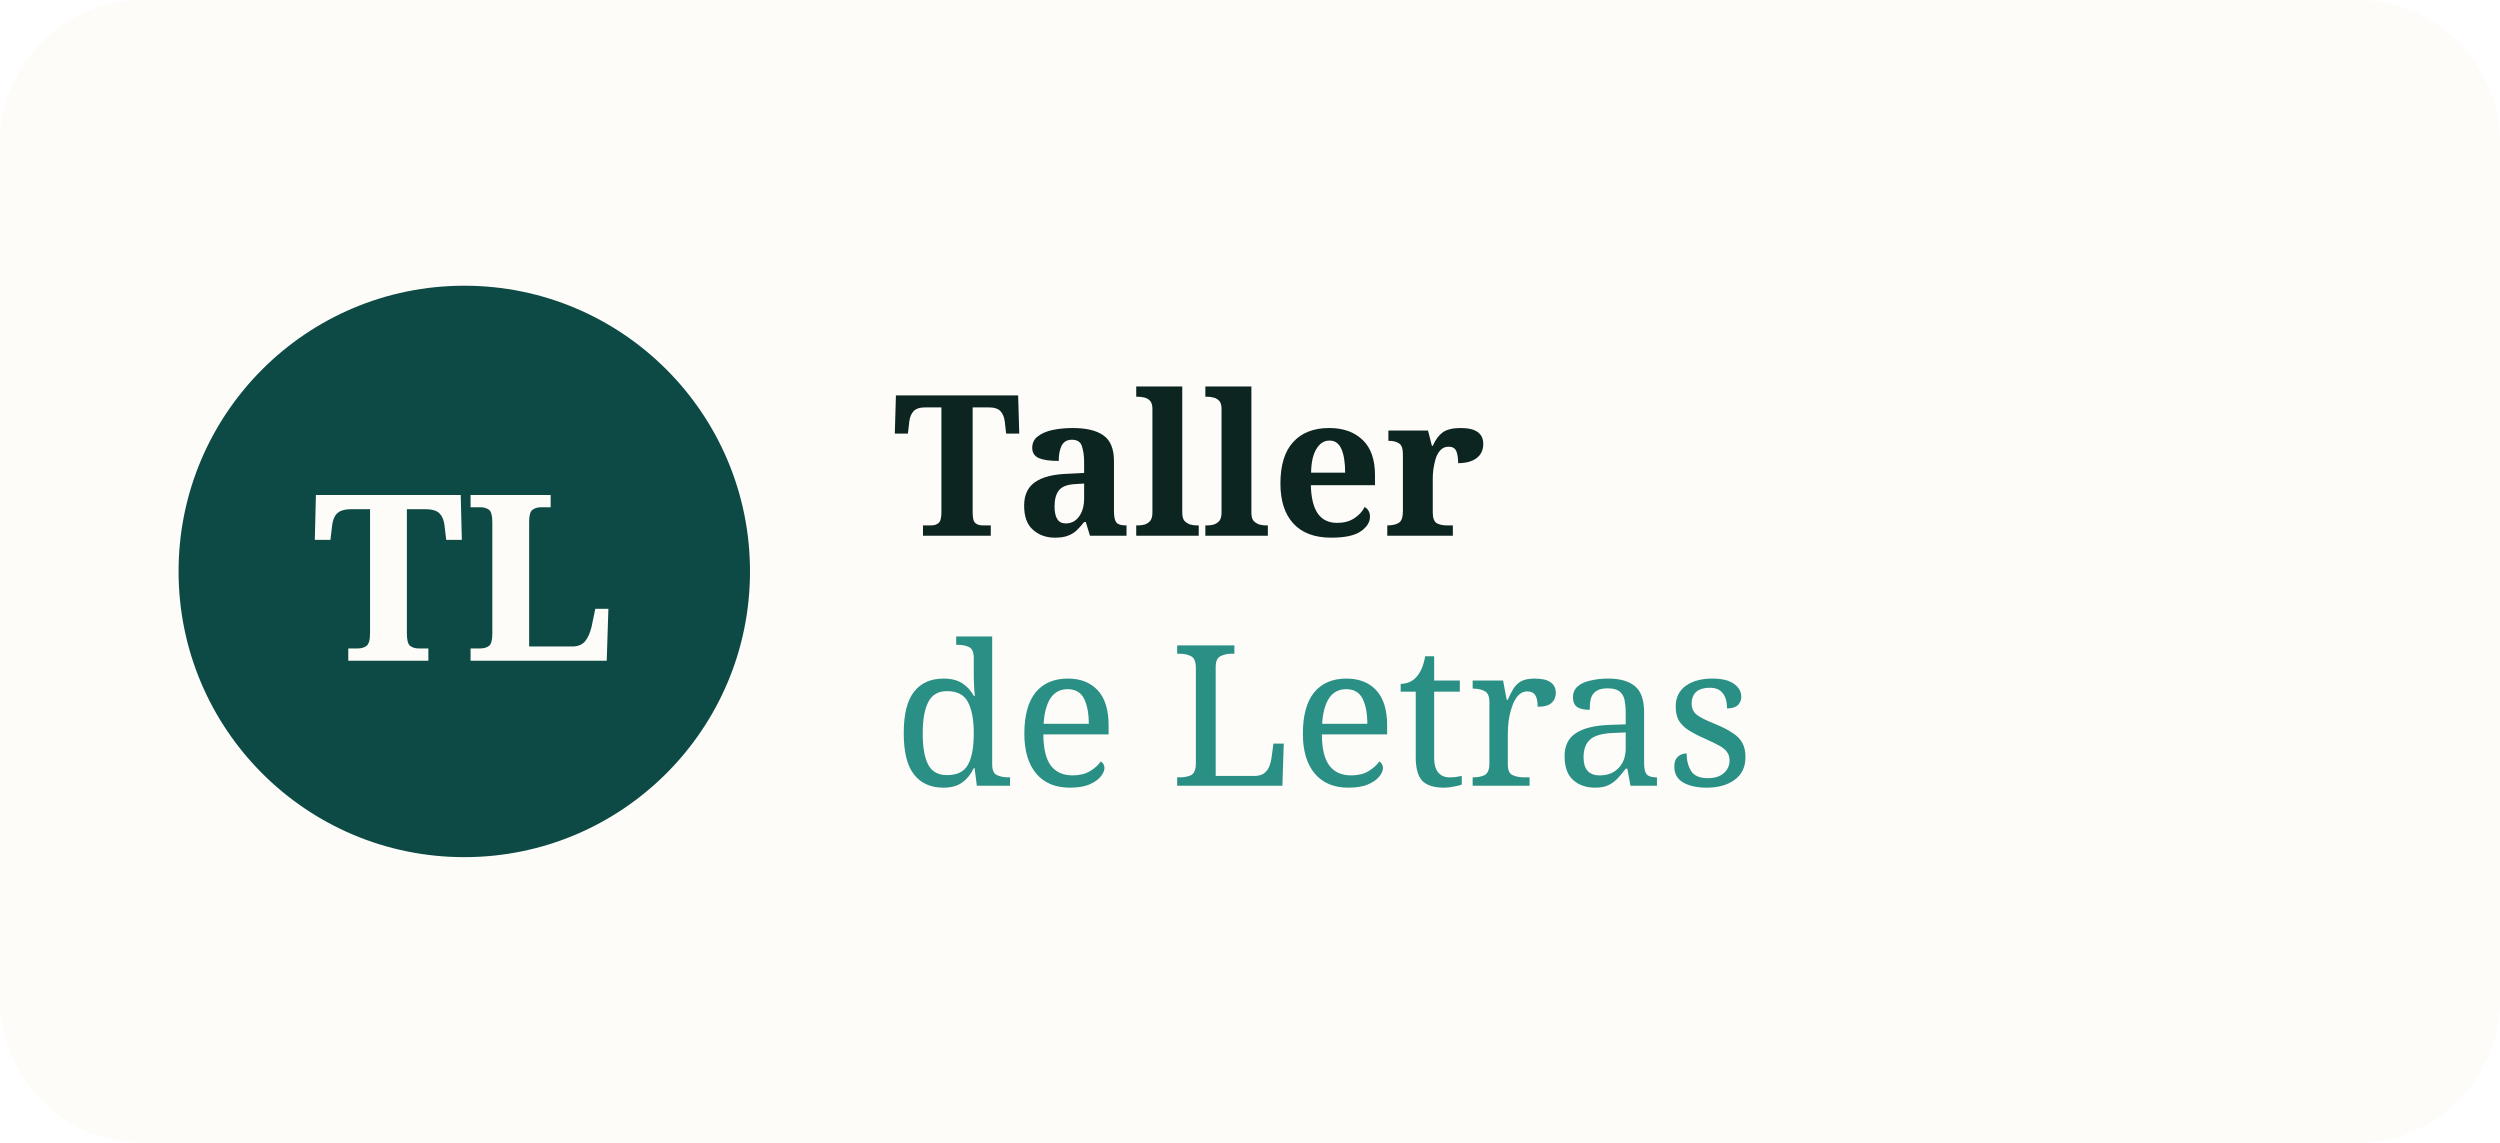
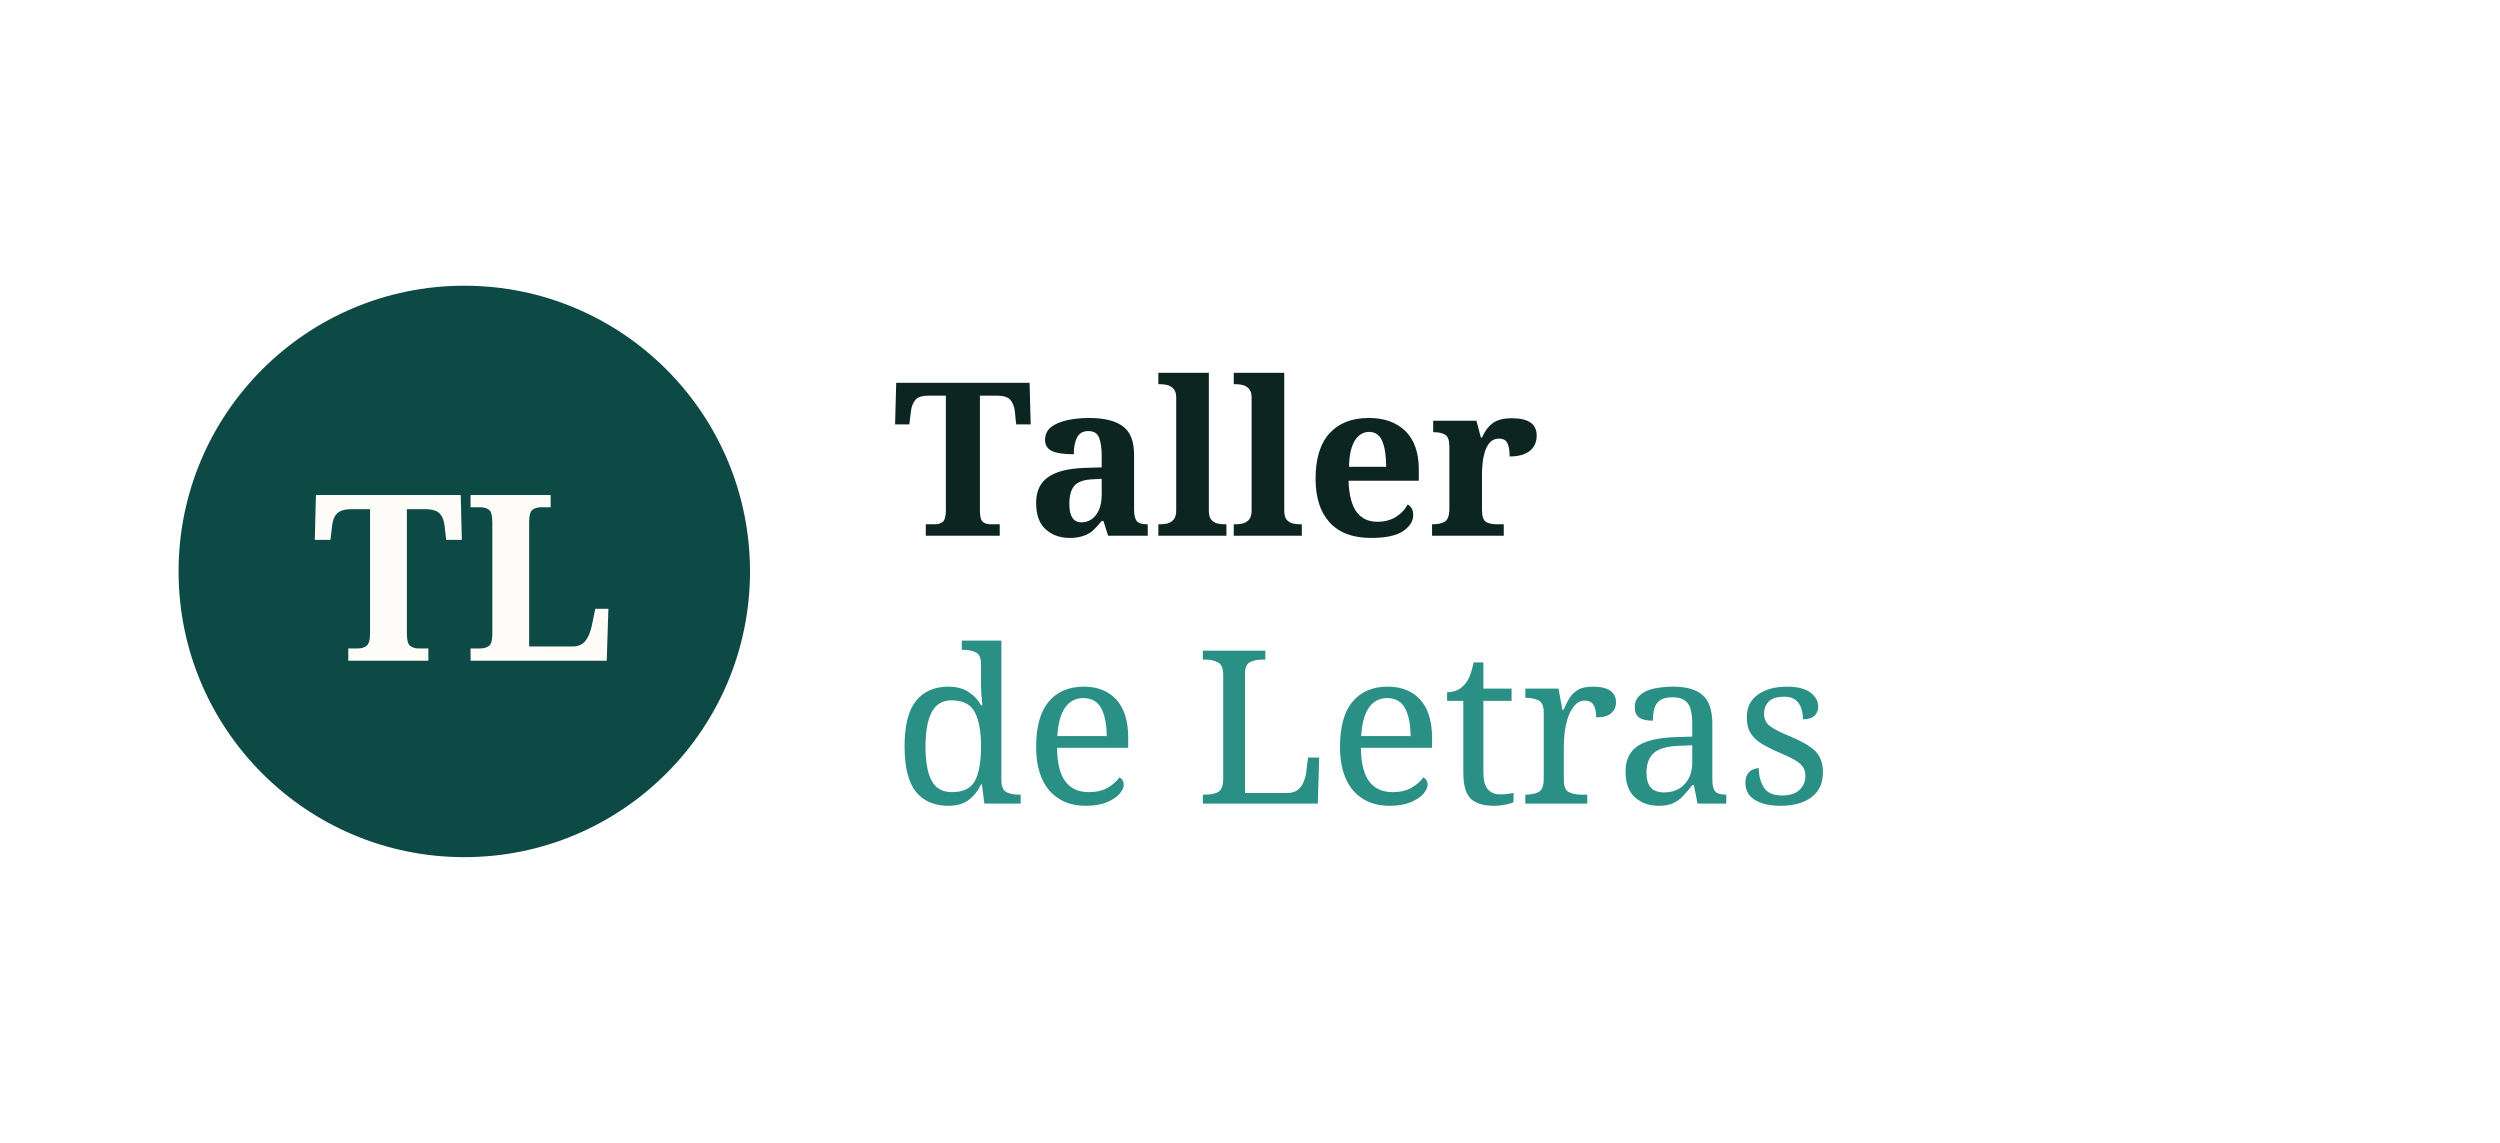
<svg xmlns="http://www.w3.org/2000/svg" viewBox="0 0 140 64" width="140" height="64" role="img" aria-label="Taller de Letras">
-   <rect width="140" height="64" rx="8" fill="#FDFCF8" />
  <circle cx="26" cy="32" r="16" fill="#0D4A45" />
  <text x="26" y="37" text-anchor="middle" font-family="Georgia, 'Playfair Display', serif" font-size="13" font-weight="700" fill="#FDFCF8">TL</text>
-   <text x="50" y="30" font-family="Georgia, 'Playfair Display', serif" font-size="11" font-weight="600" fill="#0D2520">Taller</text>
-   <text x="50" y="44" font-family="Georgia, 'Playfair Display', serif" font-size="11" fill="#2A8F84">de Letras</text>
+   <text x="50" y="30" font-family="Georgia, 'Playfair Display', serif" font-size="12" font-weight="600" fill="#0D2520">Taller</text>
+   <text x="50" y="45" font-family="Georgia, 'Playfair Display', serif" font-size="12" fill="#2A8F84">de Letras</text>
</svg>
